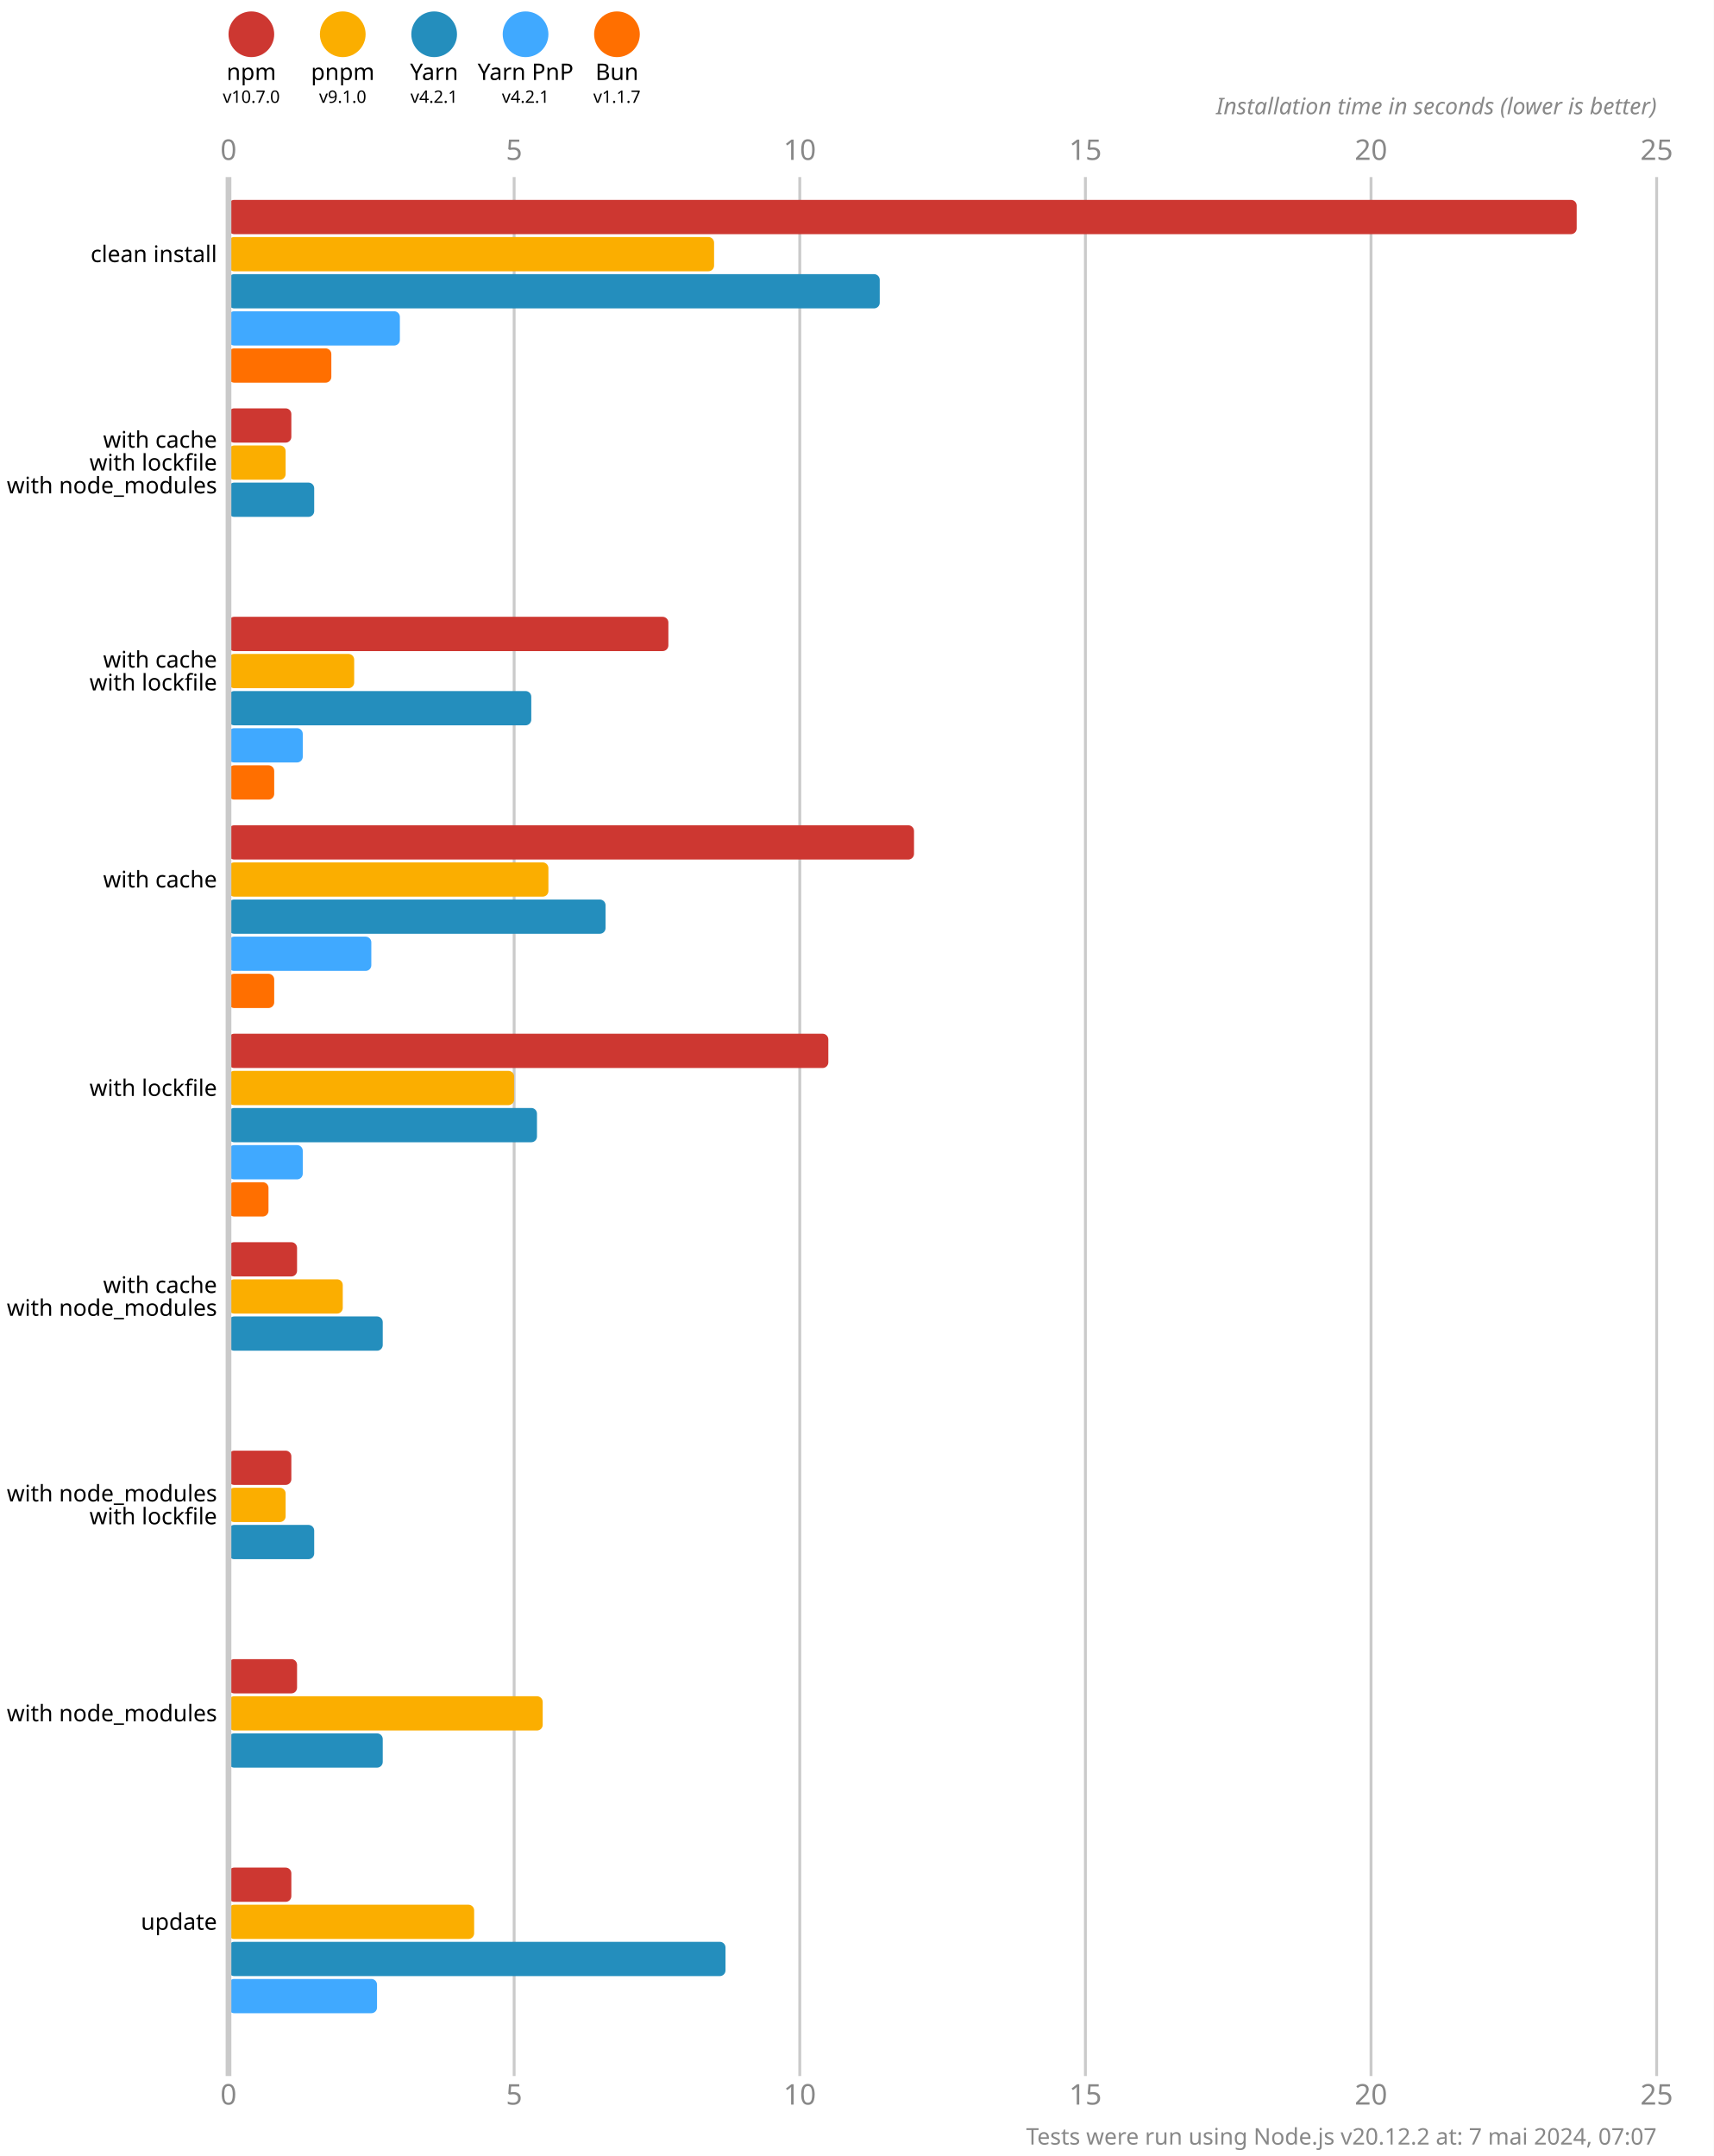
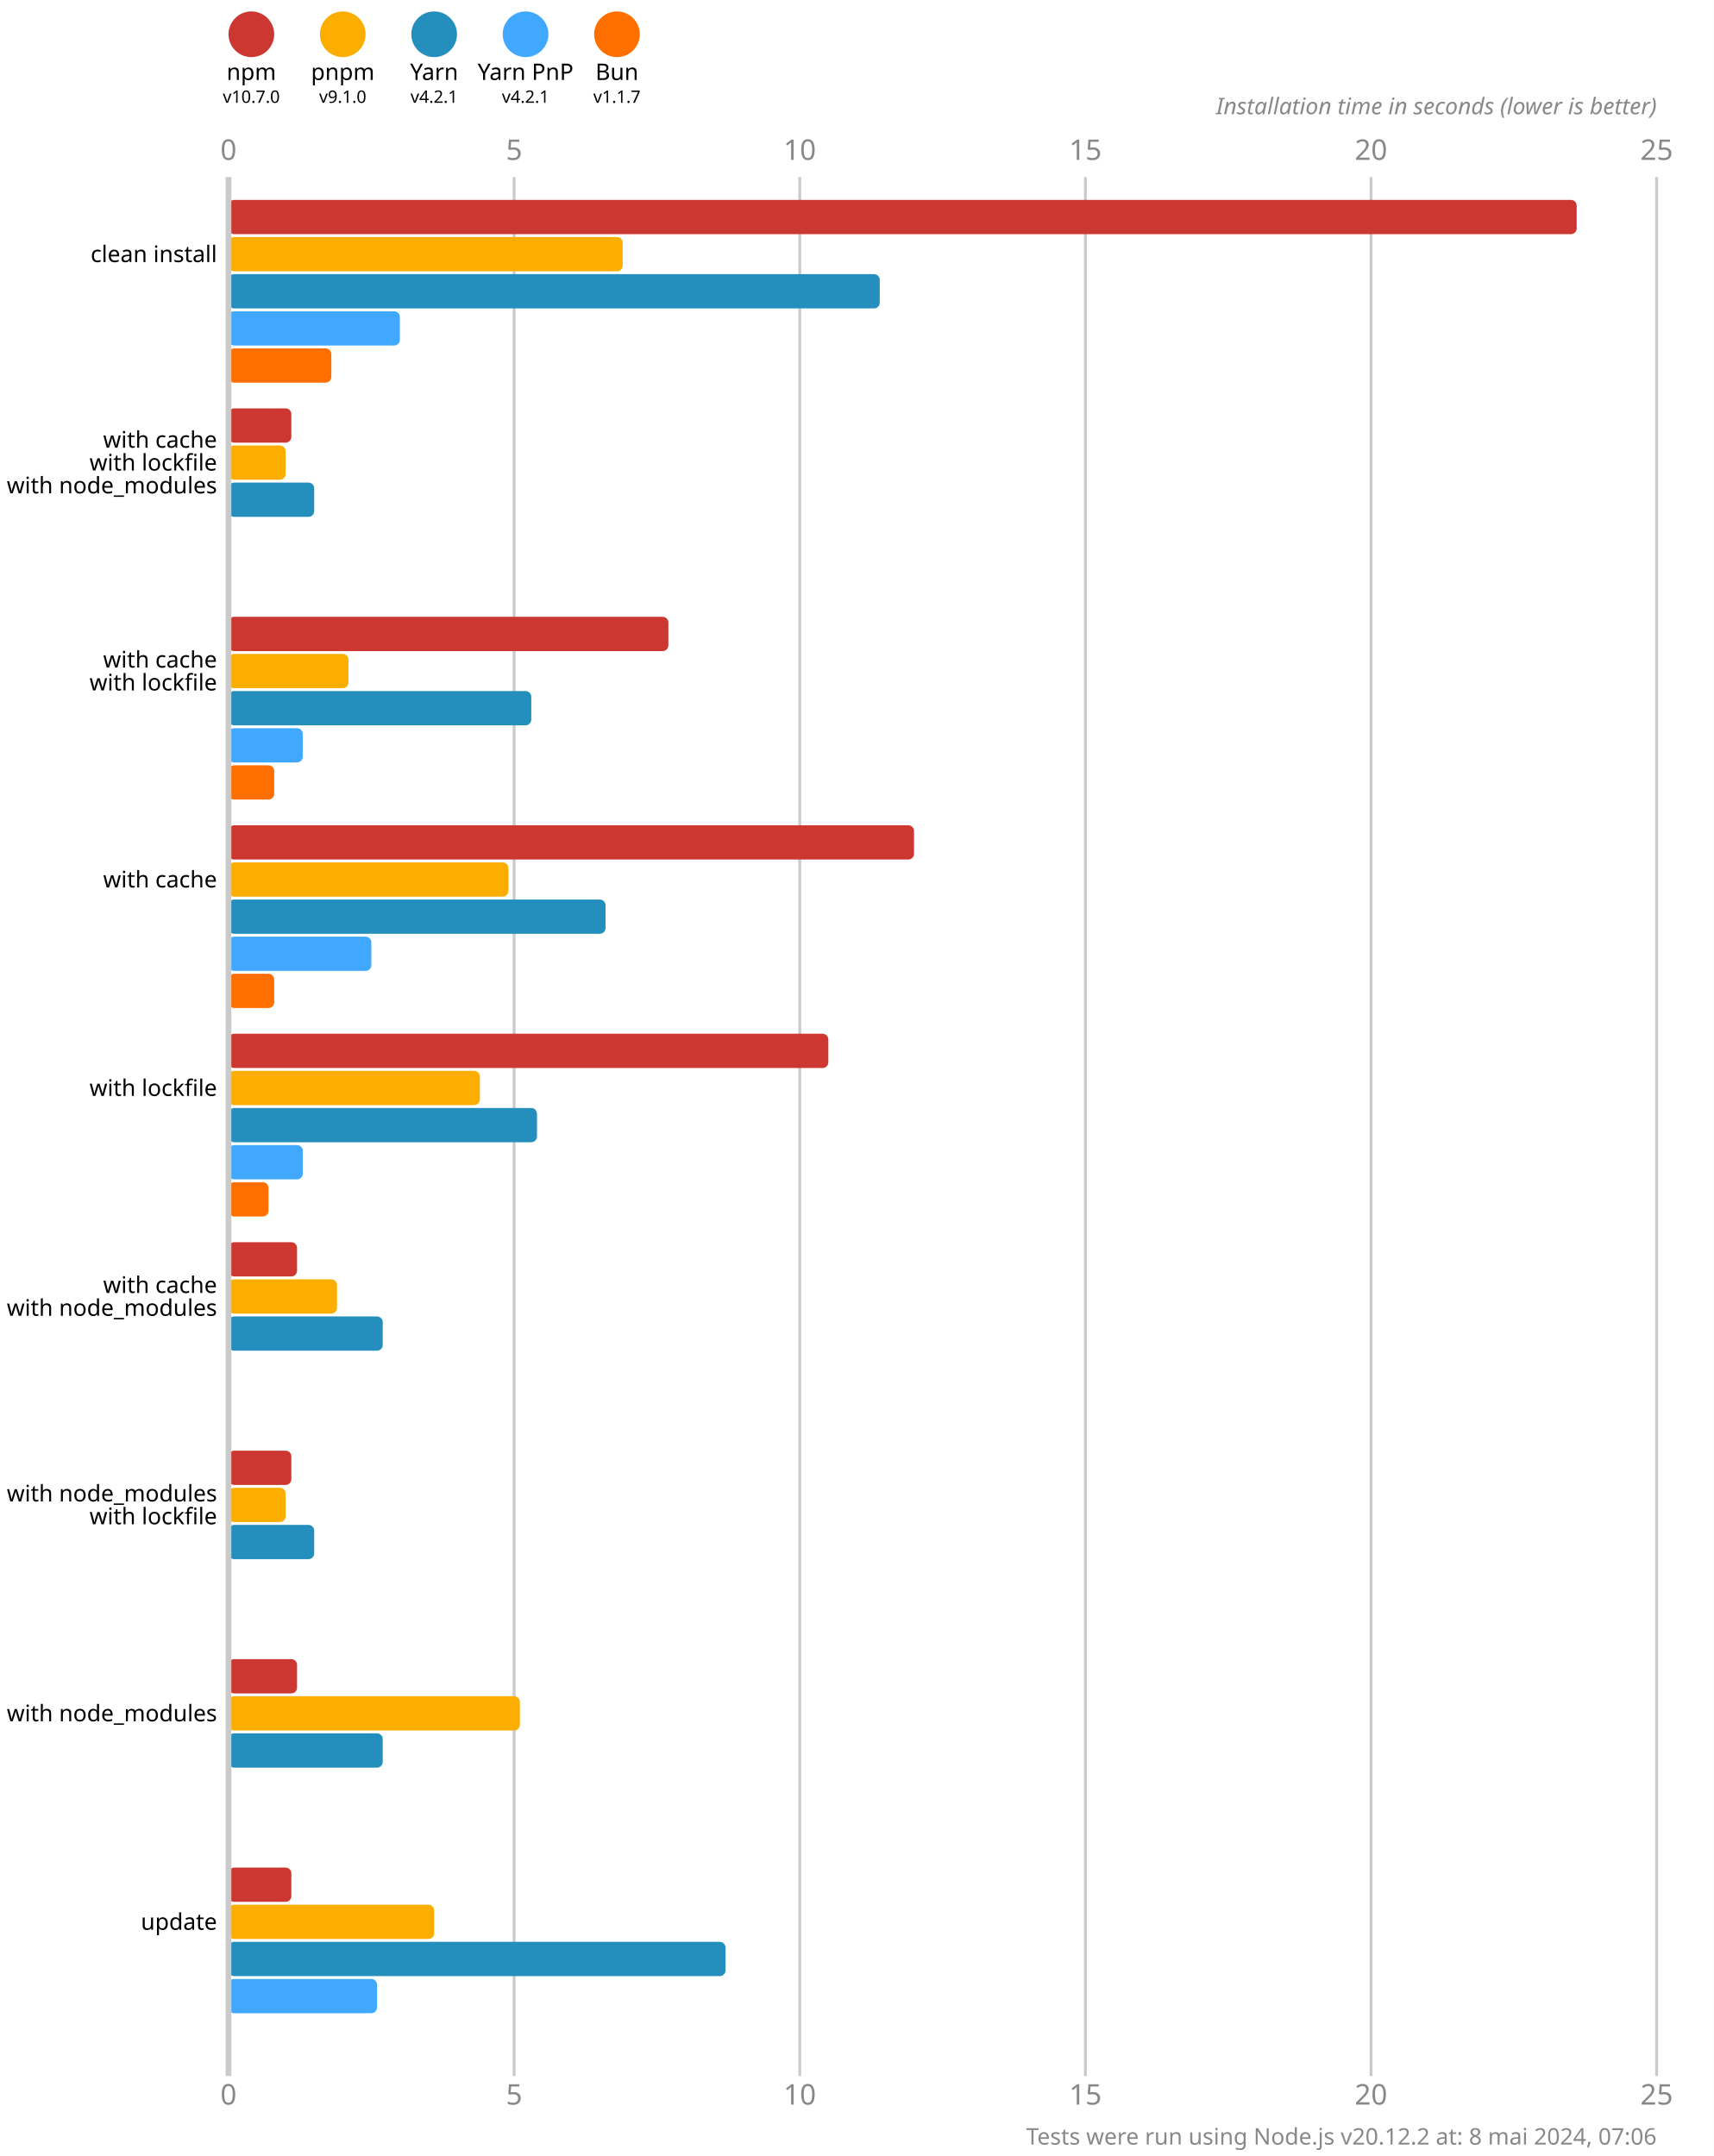
<svg xmlns="http://www.w3.org/2000/svg" version="1.1" viewBox="0 0 300 377.5">
  <style>
    .font { font-family: sans-serif; }
    .s3 { font-size: 3px; }
    .s4 { font-size: 4px; }
    .s5 { font-size: 5px; }
    .line { stroke: #cacaca; }
    .width { stroke-width: 0.5; }
    .text { fill: #888; }
  </style>
  <rect x="0" y="0" width="300" height="377.5" fill="#fff" />
  <circle cx="44" cy="6" r="4" fill="#cd3731" />
  <text x="44" y="14" class="font s4" text-anchor="middle">npm</text>
  <text x="44" y="18" class="font s3" text-anchor="middle">v10.7.0</text>
  <circle cx="60" cy="6" r="4" fill="#fbae00" />
  <text x="60" y="14" class="font s4" text-anchor="middle">pnpm</text>
  <text x="60" y="18" class="font s3" text-anchor="middle">v9.1.0</text>
  <circle cx="76" cy="6" r="4" fill="#248ebd" />
  <text x="76" y="14" class="font s4" text-anchor="middle">Yarn</text>
  <text x="76" y="18" class="font s3" text-anchor="middle">v4.2.1</text>
  <circle cx="92" cy="6" r="4" fill="#40a9ff" />
  <text x="92" y="14" class="font s4" text-anchor="middle">Yarn PnP</text>
  <text x="92" y="18" class="font s3" text-anchor="middle">v4.2.1</text>
  <circle cx="108" cy="6" r="4" fill="#ff6f00" />
  <text x="108" y="14" class="font s4" text-anchor="middle">Bun</text>
  <text x="108" y="18" class="font s3" text-anchor="middle">v1.1.7</text>
  <text x="40" y="28" class="font s5 text" text-anchor="middle">0</text>
  <text x="40" y="368.5" class="font s5 text" text-anchor="middle">0</text>
  <line x1="90" y1="31" x2="90" y2="363.5" class="line width" />
  <text x="90" y="28" class="font s5 text" text-anchor="middle">5</text>
  <text x="90" y="368.5" class="font s5 text" text-anchor="middle">5</text>
  <line x1="140" y1="31" x2="140" y2="363.5" class="line width" />
  <text x="140" y="28" class="font s5 text" text-anchor="middle">10</text>
  <text x="140" y="368.5" class="font s5 text" text-anchor="middle">10</text>
  <line x1="190" y1="31" x2="190" y2="363.5" class="line width" />
  <text x="190" y="28" class="font s5 text" text-anchor="middle">15</text>
  <text x="190" y="368.5" class="font s5 text" text-anchor="middle">15</text>
  <line x1="240" y1="31" x2="240" y2="363.5" class="line width" />
  <text x="240" y="28" class="font s5 text" text-anchor="middle">20</text>
  <text x="240" y="368.5" class="font s5 text" text-anchor="middle">20</text>
  <line x1="290" y1="31" x2="290" y2="363.5" class="line width" />
  <text x="290" y="28" class="font s5 text" text-anchor="middle">25</text>
  <text x="290" y="368.5" class="font s5 text" text-anchor="middle">25</text>
  <text x="290" y="20" class="font s4 text" font-style="italic" text-anchor="end">Installation time in seconds (lower is better)</text>
  <rect x="40" y="35" width="236" height="6" fill="#cd3731" rx="1" ry="1" />
-   <rect x="40" y="41.5" width="85" height="6" fill="#fbae00" rx="1" ry="1" />
+   <rect x="40" y="41.5" width="69" height="6" fill="#fbae00" rx="1" ry="1" />
  <rect x="40" y="48" width="114" height="6" fill="#248ebd" rx="1" ry="1" />
  <rect x="40" y="54.5" width="30" height="6" fill="#40a9ff" rx="1" ry="1" />
  <rect x="40" y="61" width="18" height="6" fill="#ff6f00" rx="1" ry="1" />
  <rect x="40" y="71.5" width="11" height="6" fill="#cd3731" rx="1" ry="1" />
  <rect x="40" y="78" width="10" height="6" fill="#fbae00" rx="1" ry="1" />
  <rect x="40" y="84.5" width="15" height="6" fill="#248ebd" rx="1" ry="1" />
  <rect x="40" y="91" width="0" height="6" fill="#40a9ff" rx="1" ry="1" />
  <rect x="40" y="97.5" width="0" height="6" fill="#ff6f00" rx="1" ry="1" />
  <rect x="40" y="108" width="77" height="6" fill="#cd3731" rx="1" ry="1" />
-   <rect x="40" y="114.5" width="22" height="6" fill="#fbae00" rx="1" ry="1" />
+   <rect x="40" y="114.5" width="21" height="6" fill="#fbae00" rx="1" ry="1" />
  <rect x="40" y="121" width="53" height="6" fill="#248ebd" rx="1" ry="1" />
  <rect x="40" y="127.5" width="13" height="6" fill="#40a9ff" rx="1" ry="1" />
  <rect x="40" y="134" width="8" height="6" fill="#ff6f00" rx="1" ry="1" />
  <rect x="40" y="144.5" width="120" height="6" fill="#cd3731" rx="1" ry="1" />
-   <rect x="40" y="151" width="56" height="6" fill="#fbae00" rx="1" ry="1" />
+   <rect x="40" y="151" width="49" height="6" fill="#fbae00" rx="1" ry="1" />
  <rect x="40" y="157.5" width="66" height="6" fill="#248ebd" rx="1" ry="1" />
  <rect x="40" y="164" width="25" height="6" fill="#40a9ff" rx="1" ry="1" />
  <rect x="40" y="170.5" width="8" height="6" fill="#ff6f00" rx="1" ry="1" />
  <rect x="40" y="181" width="105" height="6" fill="#cd3731" rx="1" ry="1" />
-   <rect x="40" y="187.5" width="50" height="6" fill="#fbae00" rx="1" ry="1" />
+   <rect x="40" y="187.5" width="44" height="6" fill="#fbae00" rx="1" ry="1" />
  <rect x="40" y="194" width="54" height="6" fill="#248ebd" rx="1" ry="1" />
  <rect x="40" y="200.5" width="13" height="6" fill="#40a9ff" rx="1" ry="1" />
  <rect x="40" y="207" width="7" height="6" fill="#ff6f00" rx="1" ry="1" />
  <rect x="40" y="217.5" width="12" height="6" fill="#cd3731" rx="1" ry="1" />
-   <rect x="40" y="224" width="20" height="6" fill="#fbae00" rx="1" ry="1" />
+   <rect x="40" y="224" width="19" height="6" fill="#fbae00" rx="1" ry="1" />
  <rect x="40" y="230.5" width="27" height="6" fill="#248ebd" rx="1" ry="1" />
  <rect x="40" y="237" width="0" height="6" fill="#40a9ff" rx="1" ry="1" />
  <rect x="40" y="243.5" width="0" height="6" fill="#ff6f00" rx="1" ry="1" />
  <rect x="40" y="254" width="11" height="6" fill="#cd3731" rx="1" ry="1" />
  <rect x="40" y="260.5" width="10" height="6" fill="#fbae00" rx="1" ry="1" />
  <rect x="40" y="267" width="15" height="6" fill="#248ebd" rx="1" ry="1" />
  <rect x="40" y="273.5" width="0" height="6" fill="#40a9ff" rx="1" ry="1" />
  <rect x="40" y="280" width="0" height="6" fill="#ff6f00" rx="1" ry="1" />
  <rect x="40" y="290.5" width="12" height="6" fill="#cd3731" rx="1" ry="1" />
-   <rect x="40" y="297" width="55" height="6" fill="#fbae00" rx="1" ry="1" />
+   <rect x="40" y="297" width="51" height="6" fill="#fbae00" rx="1" ry="1" />
  <rect x="40" y="303.5" width="27" height="6" fill="#248ebd" rx="1" ry="1" />
  <rect x="40" y="310" width="0" height="6" fill="#40a9ff" rx="1" ry="1" />
  <rect x="40" y="316.5" width="0" height="6" fill="#ff6f00" rx="1" ry="1" />
  <rect x="40" y="327" width="11" height="6" fill="#cd3731" rx="1" ry="1" />
-   <rect x="40" y="333.5" width="43" height="6" fill="#fbae00" rx="1" ry="1" />
+   <rect x="40" y="333.5" width="36" height="6" fill="#fbae00" rx="1" ry="1" />
  <rect x="40" y="340" width="87" height="6" fill="#248ebd" rx="1" ry="1" />
  <rect x="40" y="346.5" width="26" height="6" fill="#40a9ff" rx="1" ry="1" />
  <rect x="40" y="353" width="0" height="6" fill="#ff6f00" rx="1" ry="1" />
  <line x1="40" y1="31" x2="40" y2="363.5" class="line" />
  <text x="38" y="44.5" class="font s4" dominant-baseline="middle" text-anchor="end">clean install</text>
  <text x="38" y="77" class="font s4" dominant-baseline="middle" text-anchor="end">with cache</text>
  <text x="38" y="81" class="font s4" dominant-baseline="middle" text-anchor="end">with lockfile</text>
  <text x="38" y="85" class="font s4" dominant-baseline="middle" text-anchor="end">with node_modules</text>
  <text x="38" y="115.5" class="font s4" dominant-baseline="middle" text-anchor="end">with cache</text>
  <text x="38" y="119.5" class="font s4" dominant-baseline="middle" text-anchor="end">with lockfile</text>
  <text x="38" y="154" class="font s4" dominant-baseline="middle" text-anchor="end">with cache</text>
  <text x="38" y="190.5" class="font s4" dominant-baseline="middle" text-anchor="end">with lockfile</text>
  <text x="38" y="225" class="font s4" dominant-baseline="middle" text-anchor="end">with cache</text>
  <text x="38" y="229" class="font s4" dominant-baseline="middle" text-anchor="end">with node_modules</text>
  <text x="38" y="261.5" class="font s4" dominant-baseline="middle" text-anchor="end">with node_modules</text>
  <text x="38" y="265.5" class="font s4" dominant-baseline="middle" text-anchor="end">with lockfile</text>
  <text x="38" y="300" class="font s4" dominant-baseline="middle" text-anchor="end">with node_modules</text>
  <text x="38" y="336.5" class="font s4" dominant-baseline="middle" text-anchor="end">update</text>
-   <text x="290" y="375.5" class="font s4 text" text-anchor="end">Tests were run using Node.js v20.12.2 at: 7 mai 2024, 07:07</text>
+   <text x="290" y="375.5" class="font s4 text" text-anchor="end">Tests were run using Node.js v20.12.2 at: 8 mai 2024, 07:06</text>
</svg>
